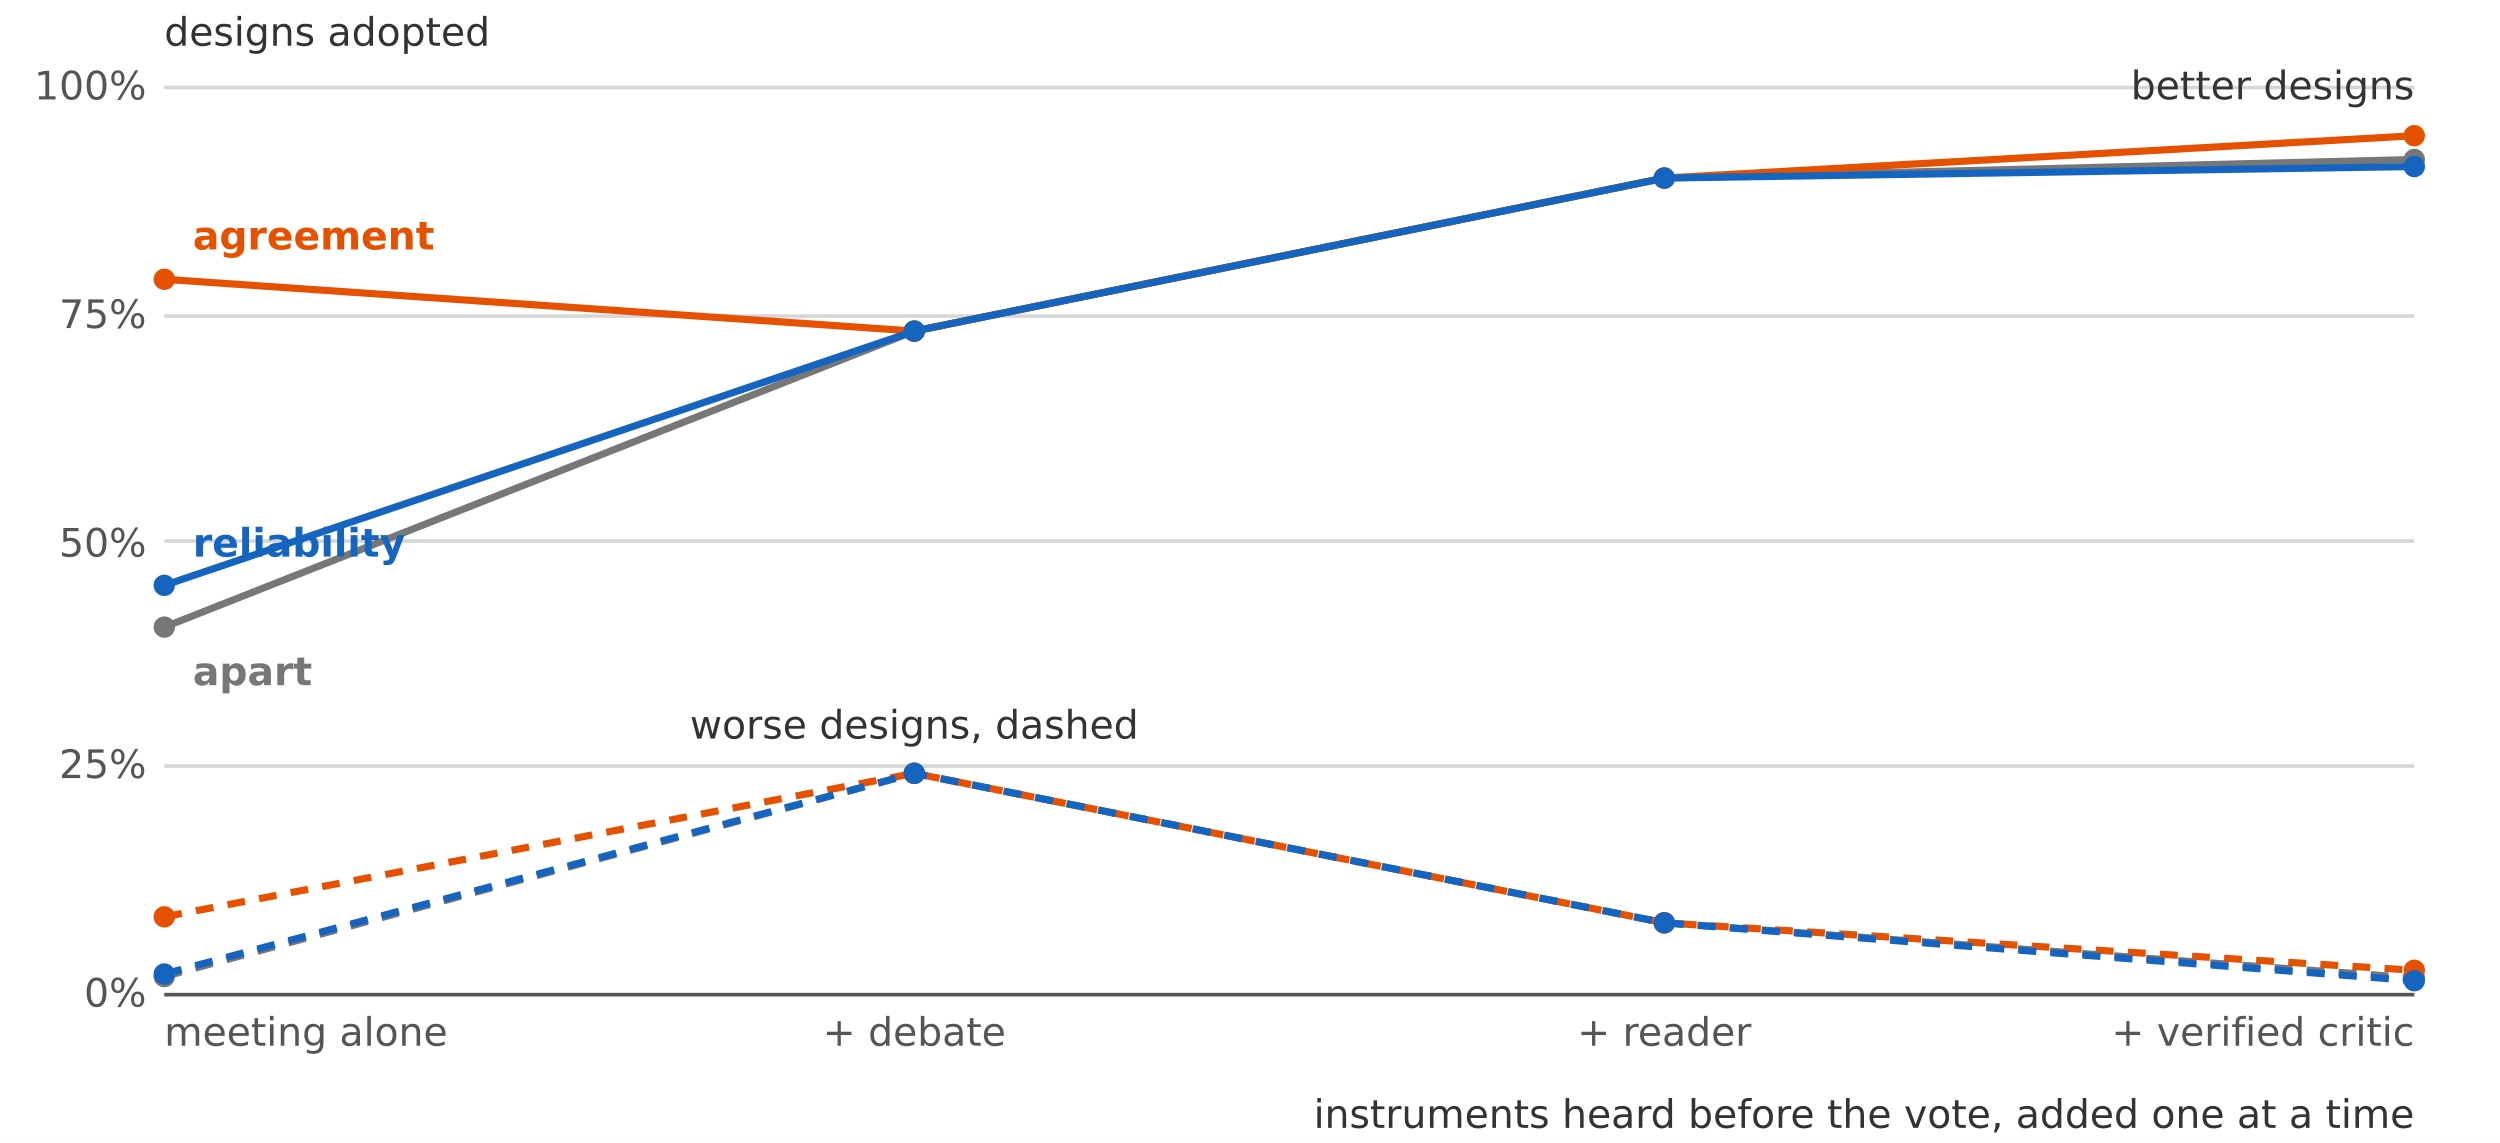
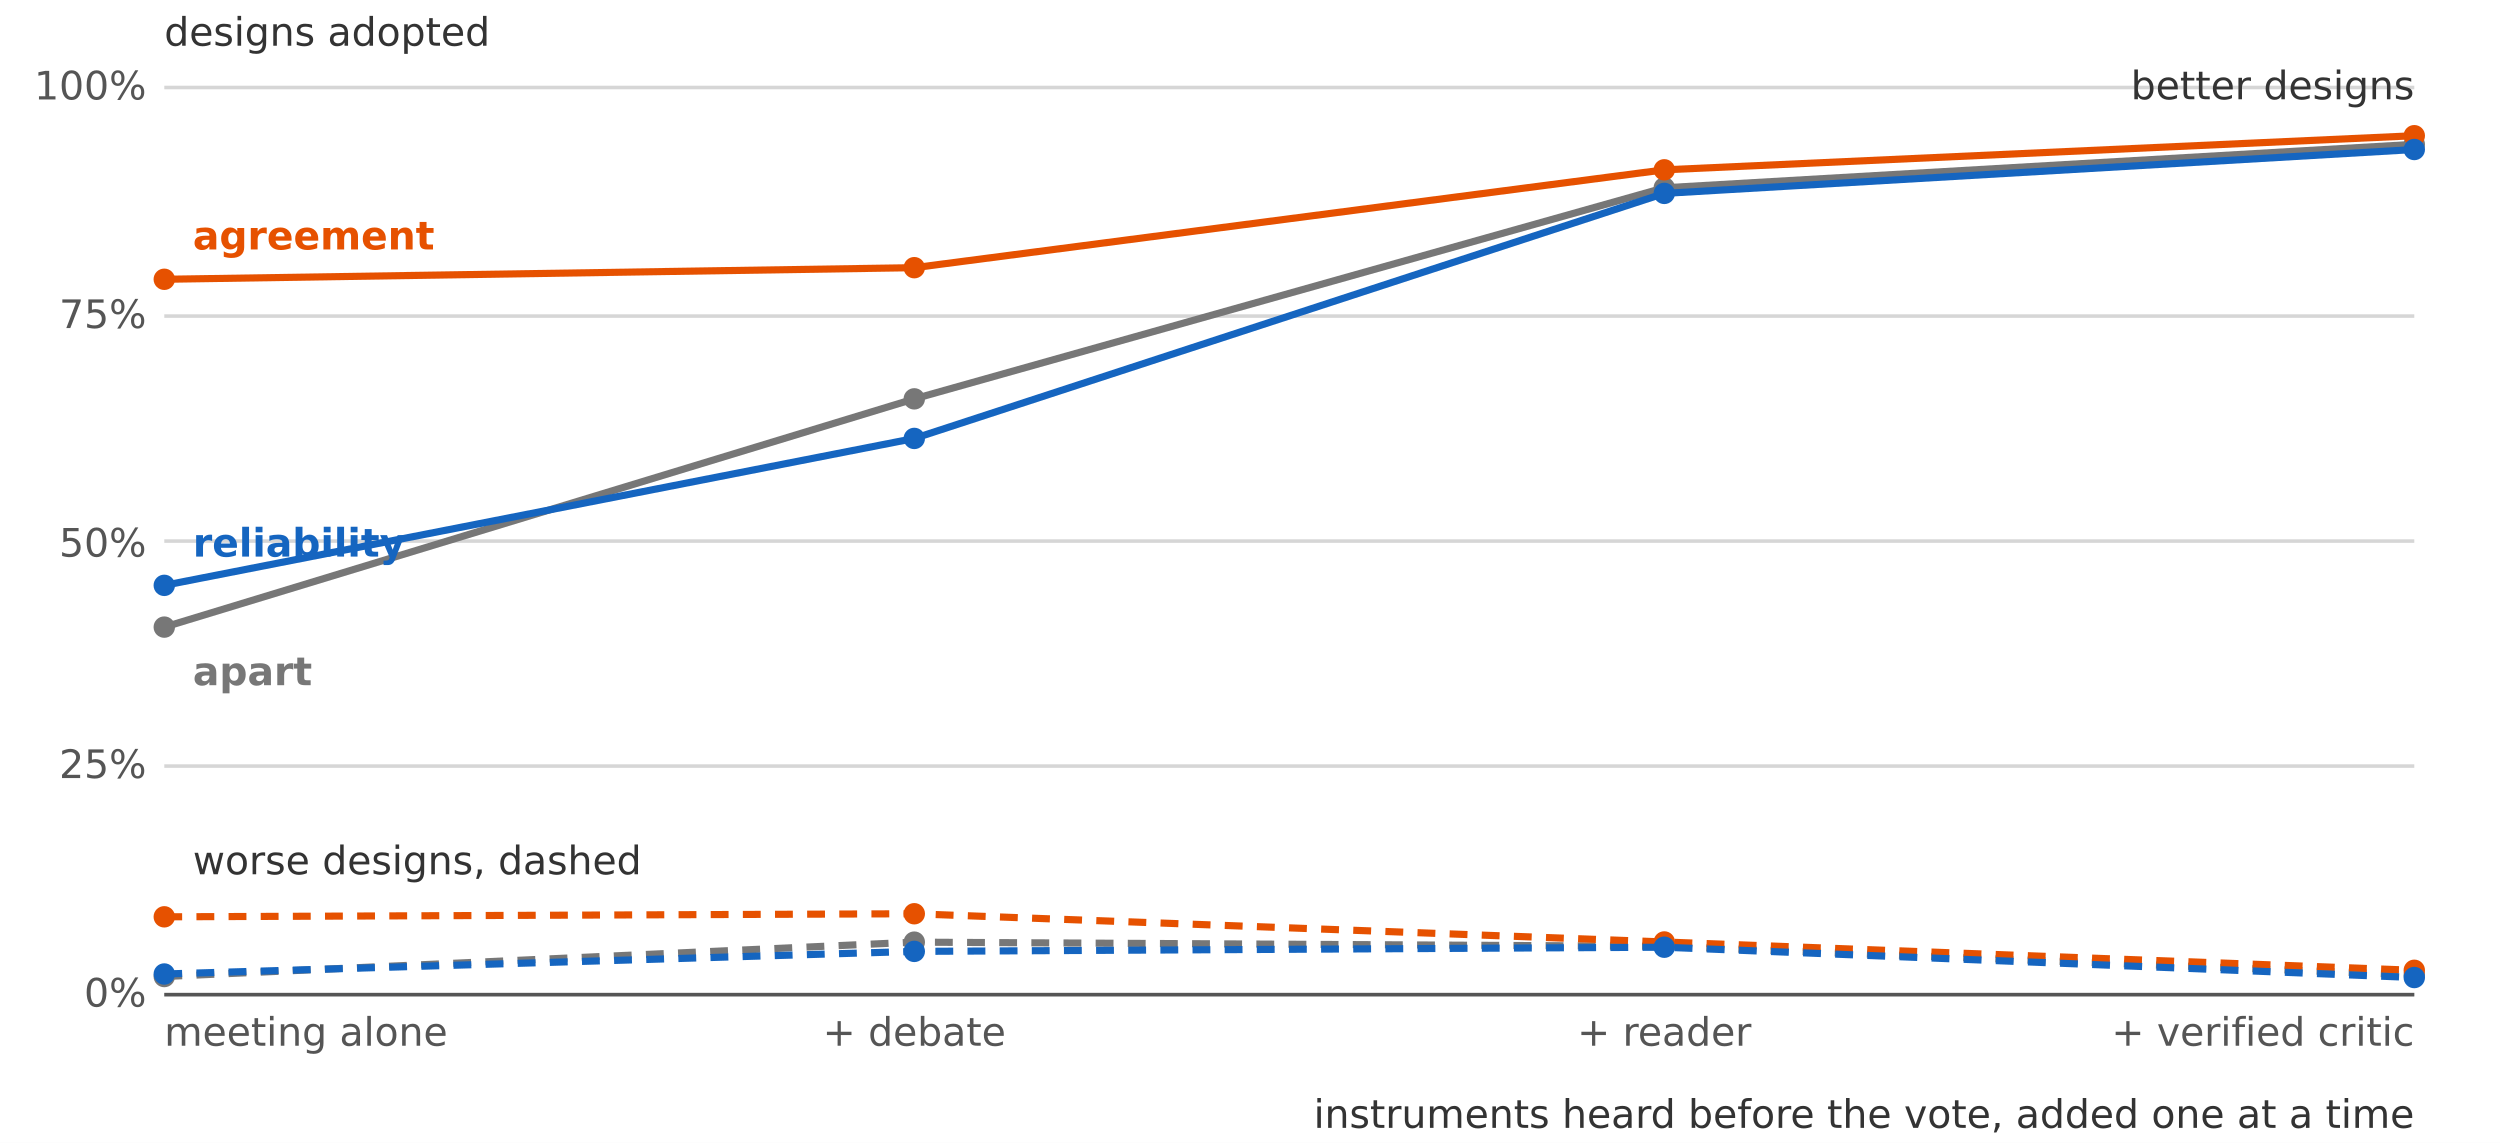
<svg xmlns="http://www.w3.org/2000/svg" viewBox="0 0 700 320" width="700" height="320" role="img" font-family="DejaVu Sans, Helvetica, Arial, sans-serif" font-size="11">
  <style>.f-ink{fill:#333}.s-ink{stroke:#333}.f-sub{fill:#555}.s-sub{stroke:#555}.f-grid{fill:#d6d6d6}.s-grid{stroke:#d6d6d6}.f-a{fill:#b71c1c}.s-a{stroke:#b71c1c}.f-b{fill:#1565c0}.s-b{stroke:#1565c0}.f-c{fill:#2e7d32}.s-c{stroke:#2e7d32}.f-d{fill:#e65100}.s-d{stroke:#e65100}.f-e{fill:#6a1b9a}.s-e{stroke:#6a1b9a}.f-g{fill:#777}.s-g{stroke:#777}.f-bg{fill:#fff}.s-bg{stroke:#fff}@media (prefers-color-scheme: dark){.f-ink{fill:#ddd}.s-ink{stroke:#ddd}.f-sub{fill:#aaa}.s-sub{stroke:#aaa}.f-grid{fill:#444}.s-grid{stroke:#444}.f-a{fill:#ef9a9a}.s-a{stroke:#ef9a9a}.f-b{fill:#8ab4f8}.s-b{stroke:#8ab4f8}.f-c{fill:#81c784}.s-c{stroke:#81c784}.f-d{fill:#ffcc80}.s-d{stroke:#ffcc80}.f-e{fill:#ce93d8}.s-e{stroke:#ce93d8}.f-g{fill:#bbb}.s-g{stroke:#bbb}.f-bg{fill:#1e1e1e}.s-bg{stroke:#1e1e1e}}</style>
  <rect x="0" y="0" width="700" height="320" class="f-bg" />
  <path d="M46.00 278.50 H676.00" class="s-grid" fill="none" />
  <text x="41.00" y="281.85" text-anchor="end" class="f-sub">0%</text>
  <path d="M46.00 214.50 H676.00" class="s-grid" fill="none" />
  <text x="41.00" y="217.85" text-anchor="end" class="f-sub">25%</text>
  <path d="M46.00 151.50 H676.00" class="s-grid" fill="none" />
  <text x="41.00" y="155.85" text-anchor="end" class="f-sub">50%</text>
  <path d="M46.00 88.50 H676.00" class="s-grid" fill="none" />
  <text x="41.00" y="91.85" text-anchor="end" class="f-sub">75%</text>
  <path d="M46.00 24.50 H676.00" class="s-grid" fill="none" />
  <text x="41.00" y="27.85" text-anchor="end" class="f-sub">100%</text>
  <text x="46.00" y="292.80" text-anchor="start" class="f-sub">meeting alone</text>
  <text x="256.00" y="292.80" text-anchor="middle" class="f-sub">+ debate</text>
  <text x="466.00" y="292.80" text-anchor="middle" class="f-sub">+ reader</text>
  <text x="676.00" y="292.80" text-anchor="end" class="f-sub">+ verified critic</text>
  <path d="M46.00 278.50 H676.00" class="s-sub" fill="none" />
  <text x="46.00" y="12.80" text-anchor="start" class="f-ink">designs adopted</text>
  <text x="676.00" y="315.80" text-anchor="end" class="f-ink">instruments heard before the vote, added one at a time</text>
-   <path d="M46.00 175.59 L256.00 92.71 L466.00 49.86 L676.00 44.65" class="s-g" fill="none" stroke-width="2" />
+   <path d="M46.00 175.59 L256.00 111.68 L466.00 52.58 L676.00 40.41" class="s-g" fill="none" stroke-width="2" />
  <circle cx="46.00" cy="175.59" r="3" class="f-g" />
-   <circle cx="256.00" cy="92.71" r="3" class="f-g" />
-   <circle cx="466.00" cy="49.86" r="3" class="f-g" />
-   <circle cx="676.00" cy="44.65" r="3" class="f-g" />
-   <path d="M46.00 273.43 L256.00 216.53 L466.00 258.39 L676.00 273.81" class="s-g" fill="none" stroke-width="2" stroke-dasharray="5 4" />
+   <circle cx="256.00" cy="111.68" r="3" class="f-g" />
+   <circle cx="466.00" cy="52.58" r="3" class="f-g" />
+   <circle cx="676.00" cy="40.41" r="3" class="f-g" />
+   <path d="M46.00 273.43 L256.00 263.80 L466.00 264.97 L676.00 272.95" class="s-g" fill="none" stroke-width="2" stroke-dasharray="5 4" />
  <circle cx="46.00" cy="273.43" r="3" class="f-g" />
-   <circle cx="256.00" cy="216.53" r="3" class="f-g" />
-   <circle cx="466.00" cy="258.39" r="3" class="f-g" />
-   <circle cx="676.00" cy="273.81" r="3" class="f-g" />
-   <path d="M46.00 78.20 L256.00 92.71 L466.00 49.86 L676.00 38.00" class="s-d" fill="none" stroke-width="2" />
+   <circle cx="256.00" cy="263.80" r="3" class="f-g" />
+   <circle cx="466.00" cy="264.97" r="3" class="f-g" />
+   <circle cx="676.00" cy="272.95" r="3" class="f-g" />
+   <path d="M46.00 78.20 L256.00 74.95 L466.00 47.55 L676.00 38.00" class="s-d" fill="none" stroke-width="2" />
  <circle cx="46.00" cy="78.20" r="3" class="f-d" />
-   <circle cx="256.00" cy="92.71" r="3" class="f-d" />
-   <circle cx="466.00" cy="49.86" r="3" class="f-d" />
+   <circle cx="256.00" cy="74.95" r="3" class="f-d" />
+   <circle cx="466.00" cy="47.55" r="3" class="f-d" />
  <circle cx="676.00" cy="38.00" r="3" class="f-d" />
-   <path d="M46.00 256.71 L256.00 216.53 L466.00 258.39 L676.00 271.68" class="s-d" fill="none" stroke-width="2" stroke-dasharray="5 4" />
+   <path d="M46.00 256.71 L256.00 255.85 L466.00 263.75 L676.00 271.68" class="s-d" fill="none" stroke-width="2" stroke-dasharray="5 4" />
  <circle cx="46.00" cy="256.71" r="3" class="f-d" />
-   <circle cx="256.00" cy="216.53" r="3" class="f-d" />
-   <circle cx="466.00" cy="258.39" r="3" class="f-d" />
+   <circle cx="256.00" cy="255.85" r="3" class="f-d" />
+   <circle cx="466.00" cy="263.75" r="3" class="f-d" />
  <circle cx="676.00" cy="271.68" r="3" class="f-d" />
-   <path d="M46.00 163.90 L256.00 92.71 L466.00 49.86 L676.00 46.63" class="s-b" fill="none" stroke-width="2" />
+   <path d="M46.00 163.90 L256.00 122.76 L466.00 54.15 L676.00 41.86" class="s-b" fill="none" stroke-width="2" />
  <circle cx="46.00" cy="163.90" r="3" class="f-b" />
-   <circle cx="256.00" cy="92.71" r="3" class="f-b" />
-   <circle cx="466.00" cy="49.86" r="3" class="f-b" />
-   <circle cx="676.00" cy="46.63" r="3" class="f-b" />
-   <path d="M46.00 272.72 L256.00 216.53 L466.00 258.39 L676.00 274.60" class="s-b" fill="none" stroke-width="2" stroke-dasharray="5 4" />
+   <circle cx="256.00" cy="122.76" r="3" class="f-b" />
+   <circle cx="466.00" cy="54.15" r="3" class="f-b" />
+   <circle cx="676.00" cy="41.86" r="3" class="f-b" />
+   <path d="M46.00 272.72 L256.00 266.39 L466.00 265.22 L676.00 273.71" class="s-b" fill="none" stroke-width="2" stroke-dasharray="5 4" />
  <circle cx="46.00" cy="272.72" r="3" class="f-b" />
-   <circle cx="256.00" cy="216.53" r="3" class="f-b" />
-   <circle cx="466.00" cy="258.39" r="3" class="f-b" />
-   <circle cx="676.00" cy="274.60" r="3" class="f-b" />
+   <circle cx="256.00" cy="266.39" r="3" class="f-b" />
+   <circle cx="466.00" cy="265.22" r="3" class="f-b" />
+   <circle cx="676.00" cy="273.71" r="3" class="f-b" />
  <text x="54.00" y="191.85" text-anchor="start" class="f-g" font-weight="bold">apart</text>
  <text x="54.00" y="69.85" text-anchor="start" class="f-d" font-weight="bold">agreement</text>
  <text x="54.00" y="155.85" text-anchor="start" class="f-b" font-weight="bold">reliability</text>
  <text x="676.00" y="27.80" text-anchor="end" class="f-ink">better designs</text>
-   <text x="256.00" y="206.80" text-anchor="middle" class="f-ink">worse designs, dashed</text>
+   <text x="54.00" y="244.80" text-anchor="start" class="f-ink">worse designs, dashed</text>
</svg>
